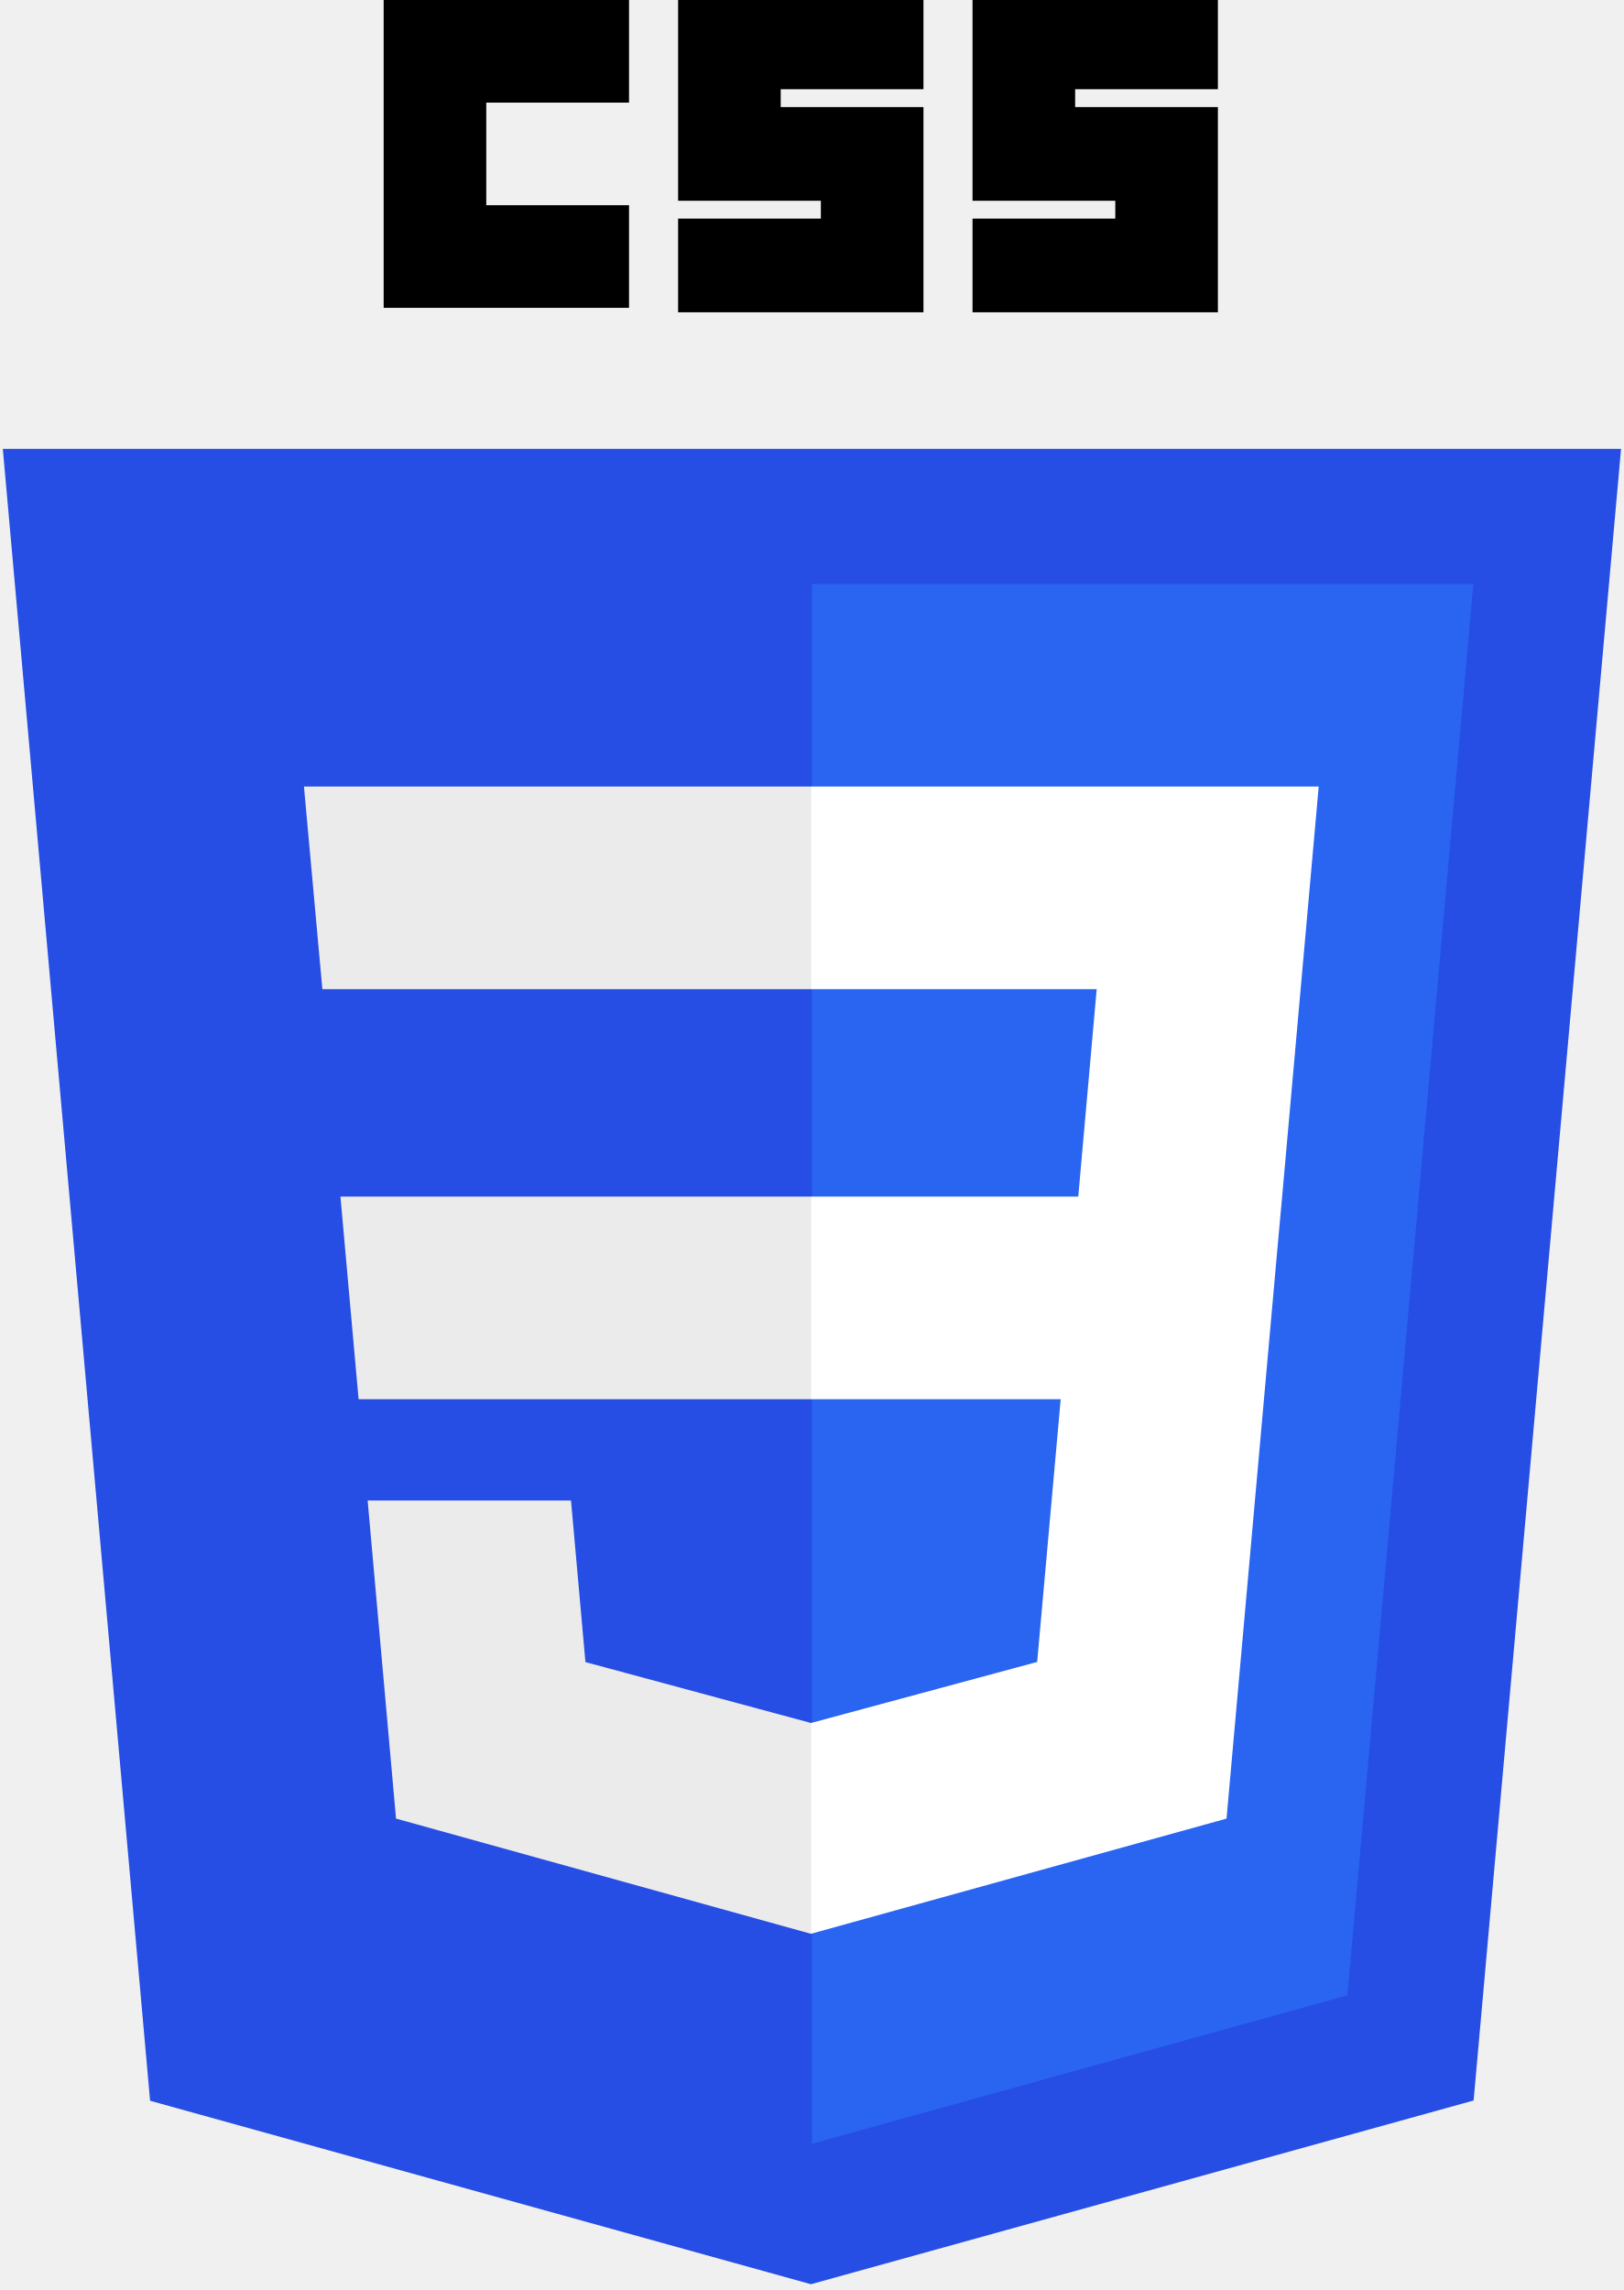
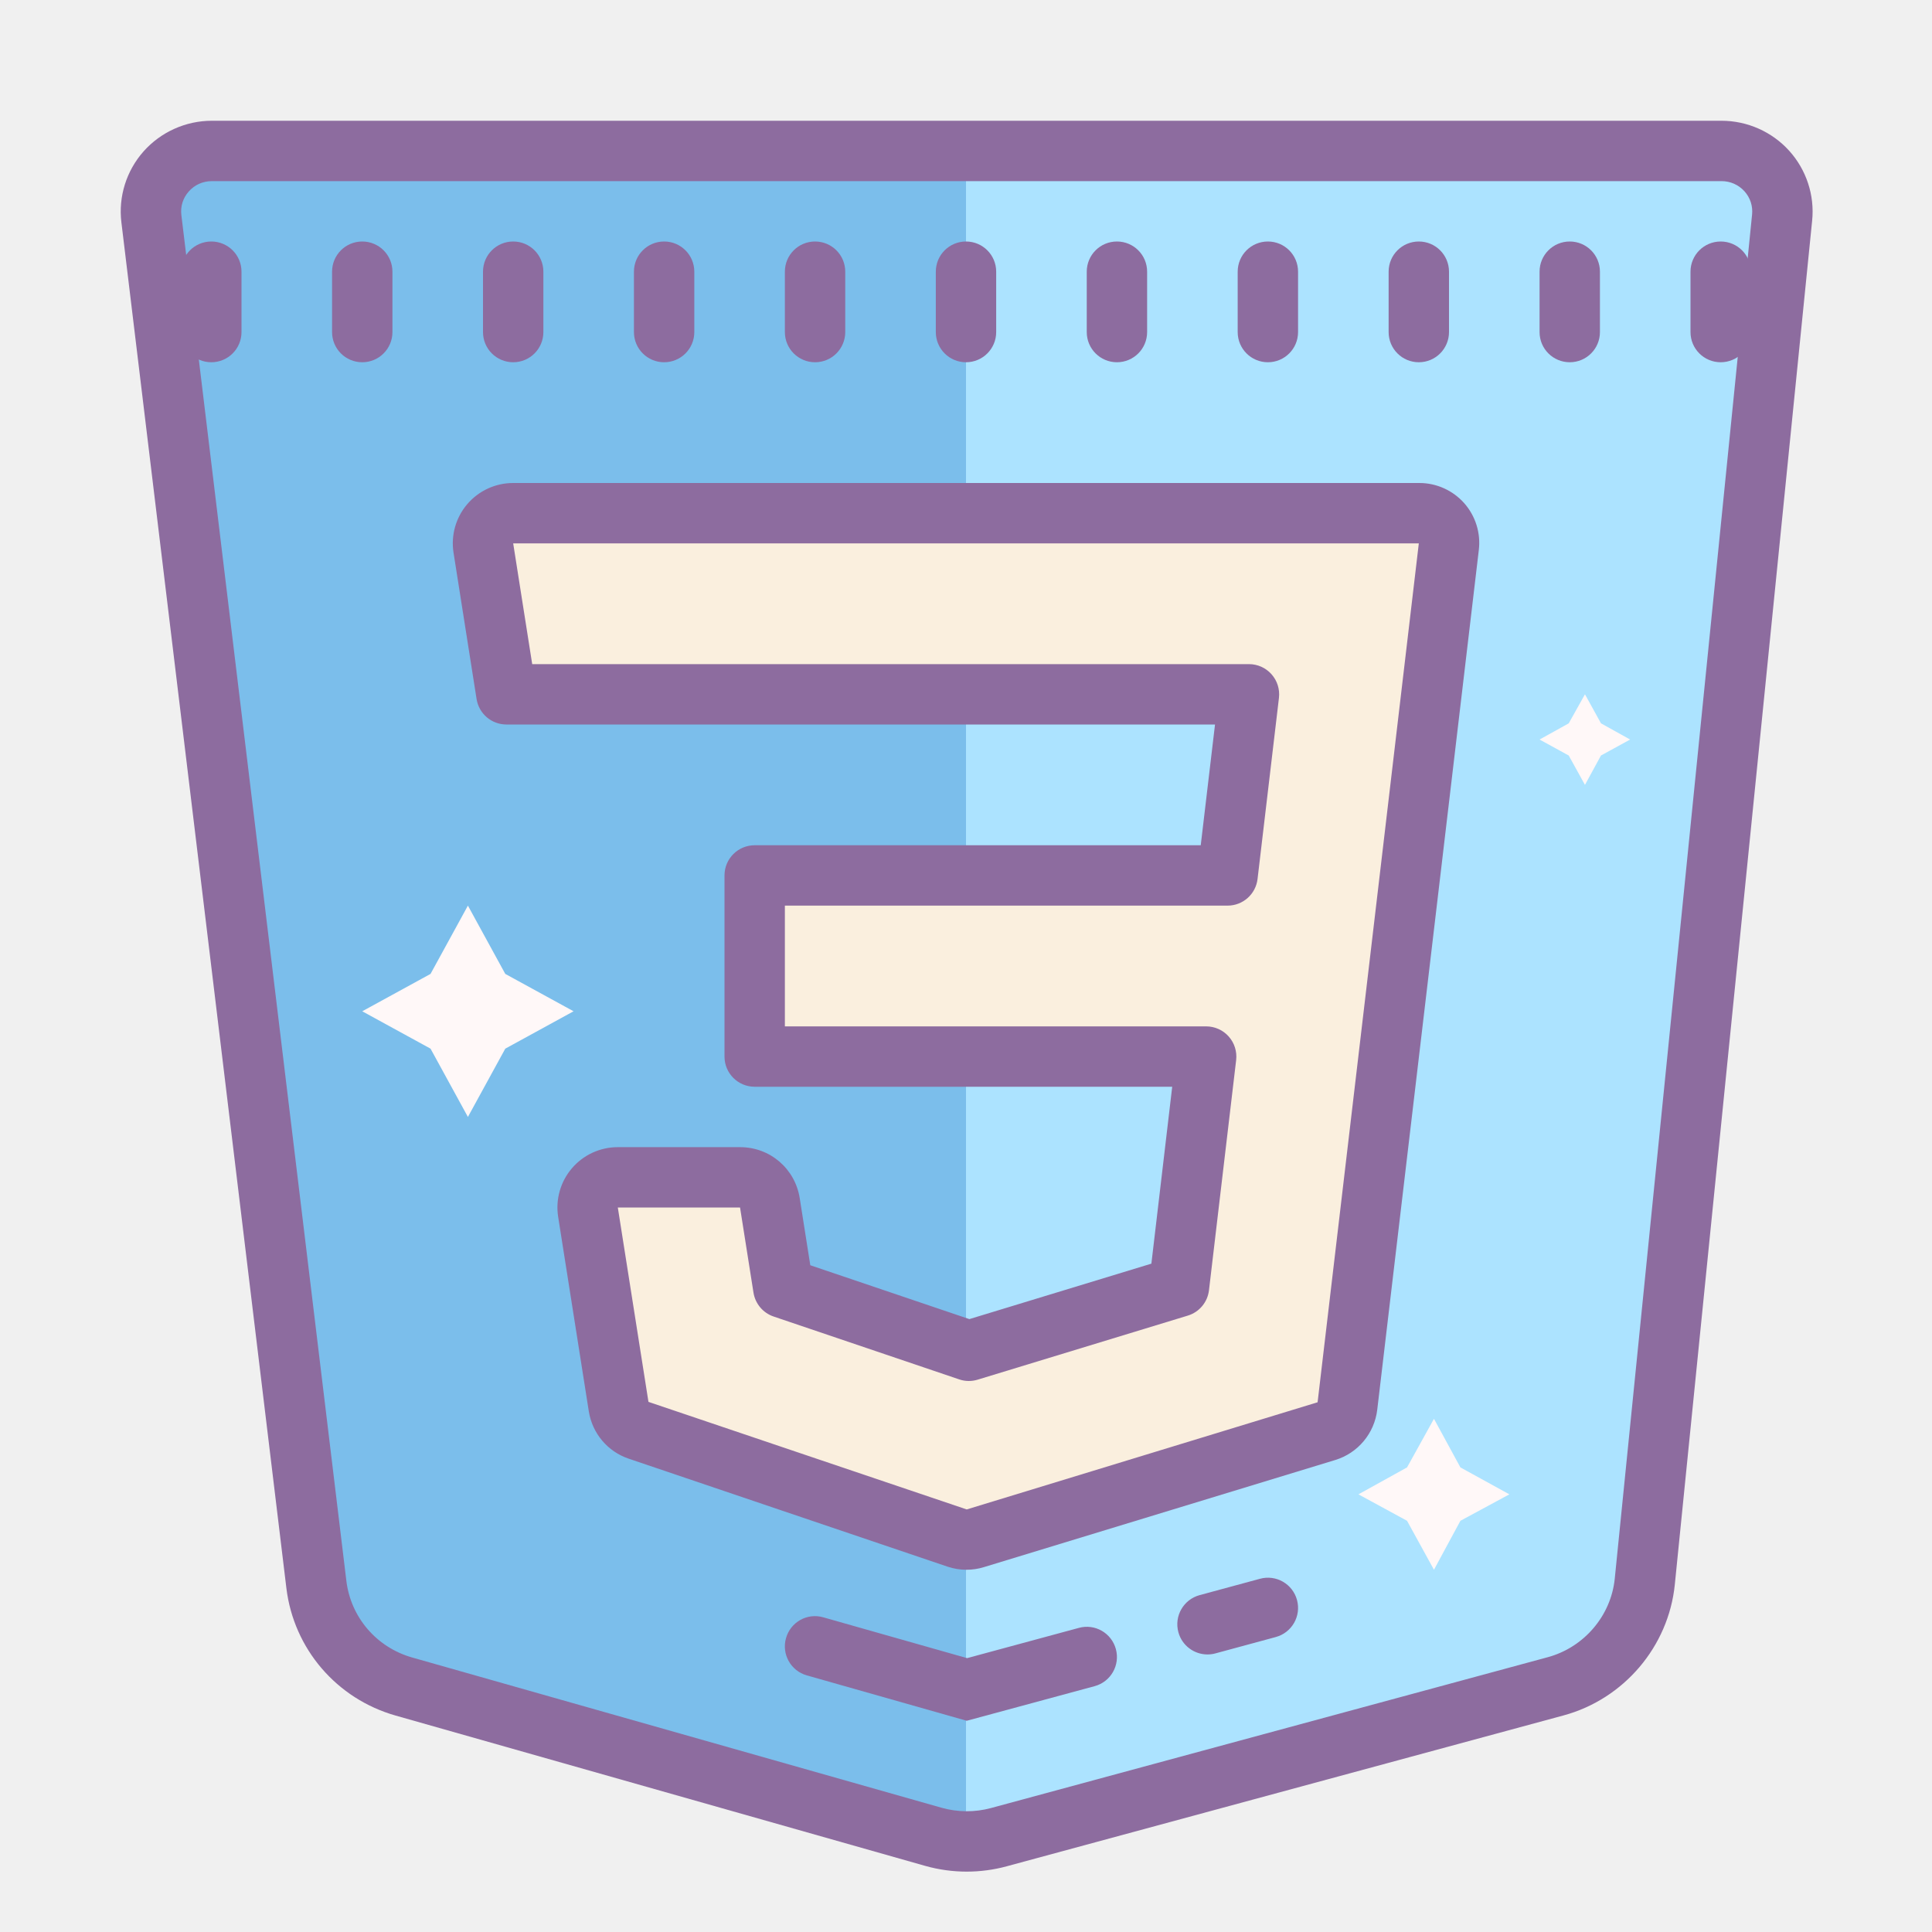
- <svg xmlns="http://www.w3.org/2000/svg" width="256px" height="361px" viewBox="0 0 256 361" version="1.1" preserveAspectRatio="xMidYMid">
-   <g>
-     <path d="M127.844,360.088 L23.662,331.166 L0.445,70.766 L255.555,70.766 L232.314,331.125 L127.844,360.088 L127.844,360.088 Z" fill="#264DE4" />
-     <path d="M212.417,314.547 L232.278,92.057 L128,92.057 L128,337.95 L212.417,314.547 L212.417,314.547 Z" fill="#2965F1" />
-     <path d="M53.669,188.636 L56.531,220.573 L128,220.573 L128,188.636 L53.669,188.636 L53.669,188.636 Z" fill="#EBEBEB" />
-     <path d="M47.917,123.995 L50.82,155.932 L128,155.932 L128,123.995 L47.917,123.995 L47.917,123.995 Z" fill="#EBEBEB" />
-     <path d="M128,271.58 L127.86,271.617 L92.292,262.013 L90.018,236.542 L57.958,236.542 L62.432,286.688 L127.853,304.849 L128,304.808 L128,271.58 L128,271.58 Z" fill="#EBEBEB" />
-     <path d="M60.484,0 L99.165,0 L99.165,16.176 L76.659,16.176 L76.659,32.352 L99.165,32.352 L99.165,48.527 L60.484,48.527 L60.484,0 L60.484,0 Z" fill="#000000" />
-     <path d="M106.901,0 L145.582,0 L145.582,14.066 L123.077,14.066 L123.077,16.879 L145.582,16.879 L145.582,49.231 L106.901,49.231 L106.901,34.462 L129.407,34.462 L129.407,31.648 L106.901,31.648 L106.901,0 L106.901,0 Z" fill="#000000" />
-     <path d="M153.319,0 L192,0 L192,14.066 L169.495,14.066 L169.495,16.879 L192,16.879 L192,49.231 L153.319,49.231 L153.319,34.462 L175.824,34.462 L175.824,31.648 L153.319,31.648 L153.319,0 L153.319,0 Z" fill="#000000" />
-     <path d="M202.127,188.636 L207.892,123.995 L127.89,123.995 L127.89,155.932 L172.892,155.932 L169.986,188.636 L127.89,188.636 L127.89,220.573 L167.217,220.573 L163.509,261.993 L127.89,271.607 L127.89,304.833 L193.362,286.688 L193.843,281.292 L201.348,197.212 L202.127,188.636 L202.127,188.636 Z" fill="#FFFFFF" />
-   </g>
+ <svg xmlns="http://www.w3.org/2000/svg" viewBox="0 0 64 64" width="256px" height="256px">
+   <path fill="#7bbeeb" d="M5.015,7.244l5.466,45.246c0.194,1.603,1.337,2.935,2.9,3.379l17.535,4.977 c0.709,0.201,1.46,0.206,2.172,0.013l18.442-4.996c1.614-0.437,2.789-1.817,2.955-3.471l4.549-45.187C59.153,6.024,58.22,5,57.025,5 H7.019C5.809,5,4.87,6.051,5.015,7.244z" />
+   <path fill="#ace3ff" d="M57.025,5H32v56c0.366,0.002,0.732-0.045,1.088-0.141l18.442-4.996 c1.614-0.437,2.789-1.817,2.955-3.471l4.549-45.187C59.153,6.024,58.22,5,57.025,5z" />
+   <path fill="#8d6c9f" d="M32.025,62c-0.465,0-0.931-0.064-1.383-0.192l-17.535-4.977c-1.955-0.555-3.376-2.211-3.62-4.221 L4.021,7.364c-0.103-0.85,0.165-1.705,0.733-2.347C5.328,4.371,6.153,4,7.02,4h50.006c0.854,0,1.672,0.362,2.244,0.995 c0.567,0.628,0.845,1.47,0.76,2.311L55.48,52.493c-0.208,2.052-1.69,3.794-3.69,4.334l-18.44,4.996 C32.916,61.941,32.471,62,32.025,62z M7.02,6C6.721,6,6.448,6.122,6.252,6.344C6.06,6.561,5.973,6.838,6.008,7.124l0,0l5.466,45.246 c0.146,1.207,1.002,2.203,2.18,2.537l17.536,4.977c0.535,0.151,1.1,0.155,1.637,0.01l18.441-4.996 c1.205-0.326,2.099-1.373,2.223-2.605l4.549-45.188c0.028-0.283-0.062-0.556-0.253-0.769C57.59,6.119,57.319,6,57.025,6H7.02z" />
+   <path fill="#8d6c9f" d="M7 12c-.553 0-1-.447-1-1V9c0-.553.447-1 1-1s1 .447 1 1v2C8 11.553 7.553 12 7 12zM12 12c-.553 0-1-.447-1-1V9c0-.553.447-1 1-1s1 .447 1 1v2C13 11.553 12.553 12 12 12zM17 12c-.553 0-1-.447-1-1V9c0-.553.447-1 1-1s1 .447 1 1v2C18 11.553 17.553 12 17 12zM22 12c-.553 0-1-.447-1-1V9c0-.553.447-1 1-1s1 .447 1 1v2C23 11.553 22.553 12 22 12zM27 12c-.553 0-1-.447-1-1V9c0-.553.447-1 1-1s1 .447 1 1v2C28 11.553 27.553 12 27 12zM32 12c-.553 0-1-.447-1-1V9c0-.553.447-1 1-1s1 .447 1 1v2C33 11.553 32.553 12 32 12zM37 12c-.553 0-1-.447-1-1V9c0-.553.447-1 1-1s1 .447 1 1v2C38 11.553 37.553 12 37 12zM42 12c-.553 0-1-.447-1-1V9c0-.553.447-1 1-1s1 .447 1 1v2C43 11.553 42.553 12 42 12zM47 12c-.553 0-1-.447-1-1V9c0-.553.447-1 1-1s1 .447 1 1v2C48 11.553 47.553 12 47 12zM52 12c-.553 0-1-.447-1-1V9c0-.553.447-1 1-1s1 .447 1 1v2C53 11.553 52.553 12 52 12zM57 12c-.553 0-1-.447-1-1V9c0-.553.447-1 1-1s1 .447 1 1v2C58 11.553 57.553 12 57 12zM39.999 54.806c-.44 0-.844-.293-.964-.738-.145-.533.17-1.082.703-1.227l2-.542c.534-.146 1.083.17 1.227.703.145.533-.17 1.082-.703 1.227l-2 .542C40.174 54.795 40.086 54.806 39.999 54.806zM32.024 57.003l-5.298-1.504c-.531-.15-.84-.704-.688-1.235.15-.531.701-.842 1.235-.688l4.763 1.352 3.702-1.002c.534-.148 1.083.17 1.227.703.145.533-.17 1.083-.703 1.227L32.024 57.003z" />
+   <path fill="#fff8f8" d="M15.5 30l1.238 2.262L19 33.5l-2.262 1.238L15.5 37l-1.238-2.262L12 33.5l2.262-1.238L15.5 30zM47.502 47l.876 1.61L50 49.502l-1.622.876L47.502 52l-.892-1.622L45 49.502l1.61-.892L47.502 47zM52.504 23l.531.962L54 24.498l-.966.529L52.504 26l-.538-.973L51 24.498l.966-.536L52.504 23z" />
+   <path fill="#faefde" d="M47.018,17H17c-0.614,0-1.083,0.548-0.987,1.155L16.776,23h24.598l-0.709,6H25v6h14.956l-0.901,7.625 l-6.961,2.122l-6.147-2.082l-0.444-2.821C25.426,39.358,25.007,39,24.515,39h-4.049c-0.614,0-1.083,0.549-0.988,1.156l1.014,6.439 c0.057,0.362,0.31,0.663,0.658,0.78l10.553,3.574C31.804,50.983,31.908,51,32.013,51c0.095,0,0.19-0.014,0.282-0.042l11.643-3.548 c0.374-0.114,0.646-0.439,0.691-0.827l2.891-24.465l0.475-4.019C48.064,17.514,47.607,17,47.018,17z" />
+   <path fill="#8d6c9f" d="M32.014,52c-0.211,0-0.421-0.034-0.624-0.102l-10.56-3.576c-0.701-0.236-1.209-0.838-1.325-1.57 l-1.015-6.441c-0.091-0.578,0.075-1.165,0.455-1.61c0.381-0.445,0.935-0.7,1.521-0.7h4.05c0.991,0,1.822,0.711,1.976,1.69 l0.35,2.222l5.27,1.784l6.029-1.837L38.831,36H25c-0.553,0-1-0.447-1-1v-6c0-0.553,0.447-1,1-1h14.776l0.473-4H16.775 c-0.492,0-0.911-0.358-0.988-0.845l-0.763-4.846c-0.091-0.577,0.075-1.164,0.455-1.609C15.86,16.255,16.414,16,17,16h30.019 c0.566,0,1.106,0.243,1.483,0.666c0.375,0.423,0.553,0.988,0.486,1.551l-3.365,28.482c-0.093,0.782-0.639,1.437-1.393,1.666 l-11.643,3.55C32.402,51.972,32.209,52,32.014,52z M20.466,40l1.015,6.439l10.543,3.563l11.623-3.55L47,18H17l0.63,4h23.744 c0.286,0,0.558,0.122,0.747,0.336c0.19,0.213,0.279,0.498,0.246,0.781l-0.709,6C41.599,29.621,41.172,30,40.665,30H26v4h13.956 c0.285,0,0.558,0.122,0.747,0.336c0.19,0.213,0.279,0.498,0.246,0.781l-0.9,7.625c-0.047,0.395-0.322,0.724-0.701,0.839 l-6.961,2.122c-0.201,0.062-0.415,0.059-0.612-0.009l-6.147-2.082c-0.353-0.119-0.609-0.424-0.668-0.792L24.515,40H20.466z" />
</svg>
